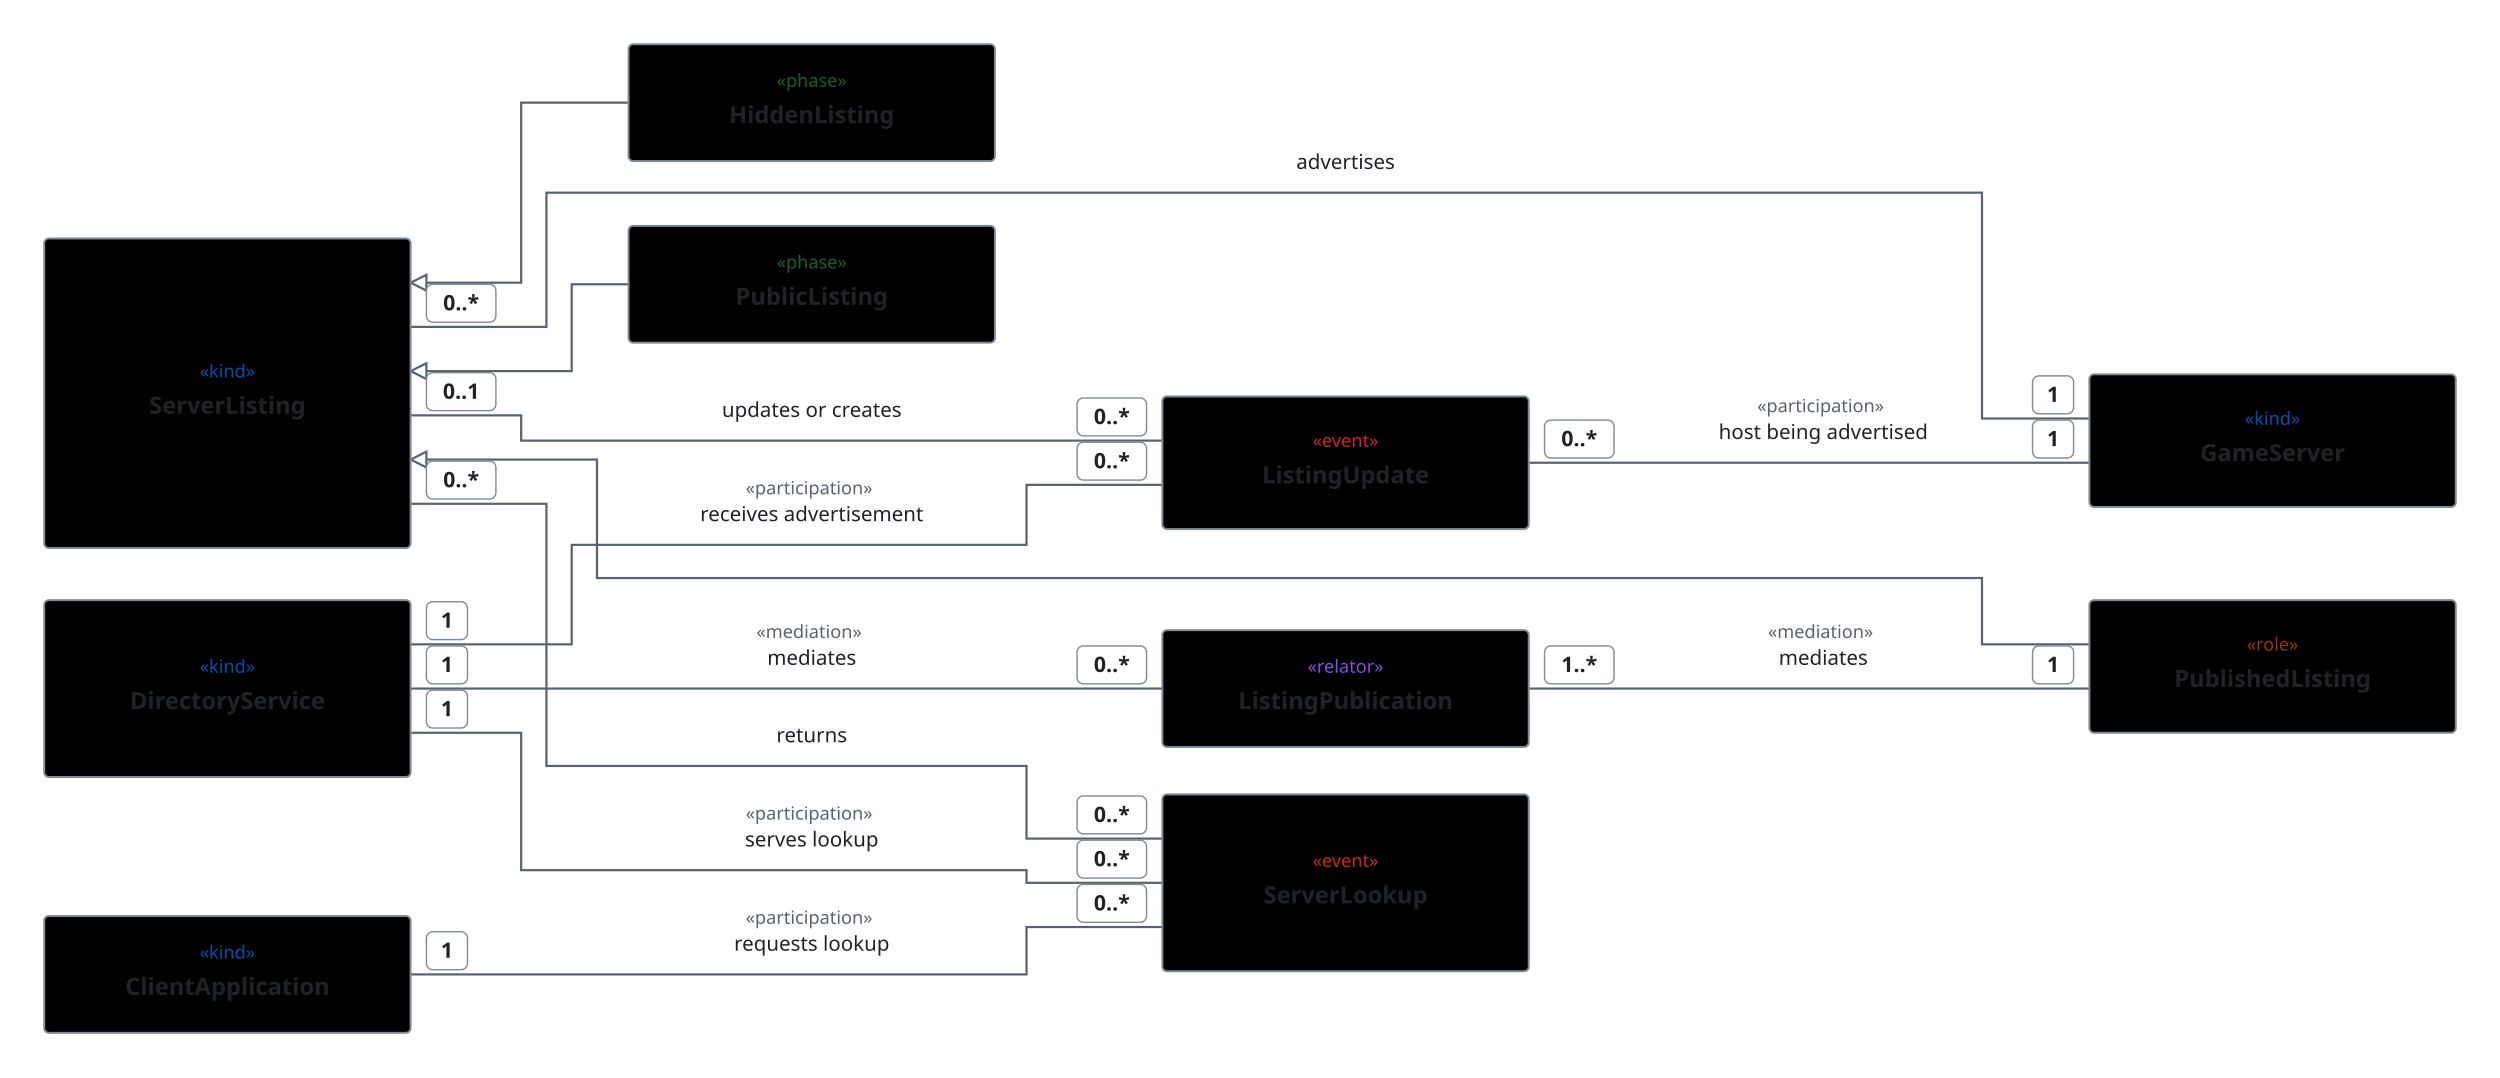
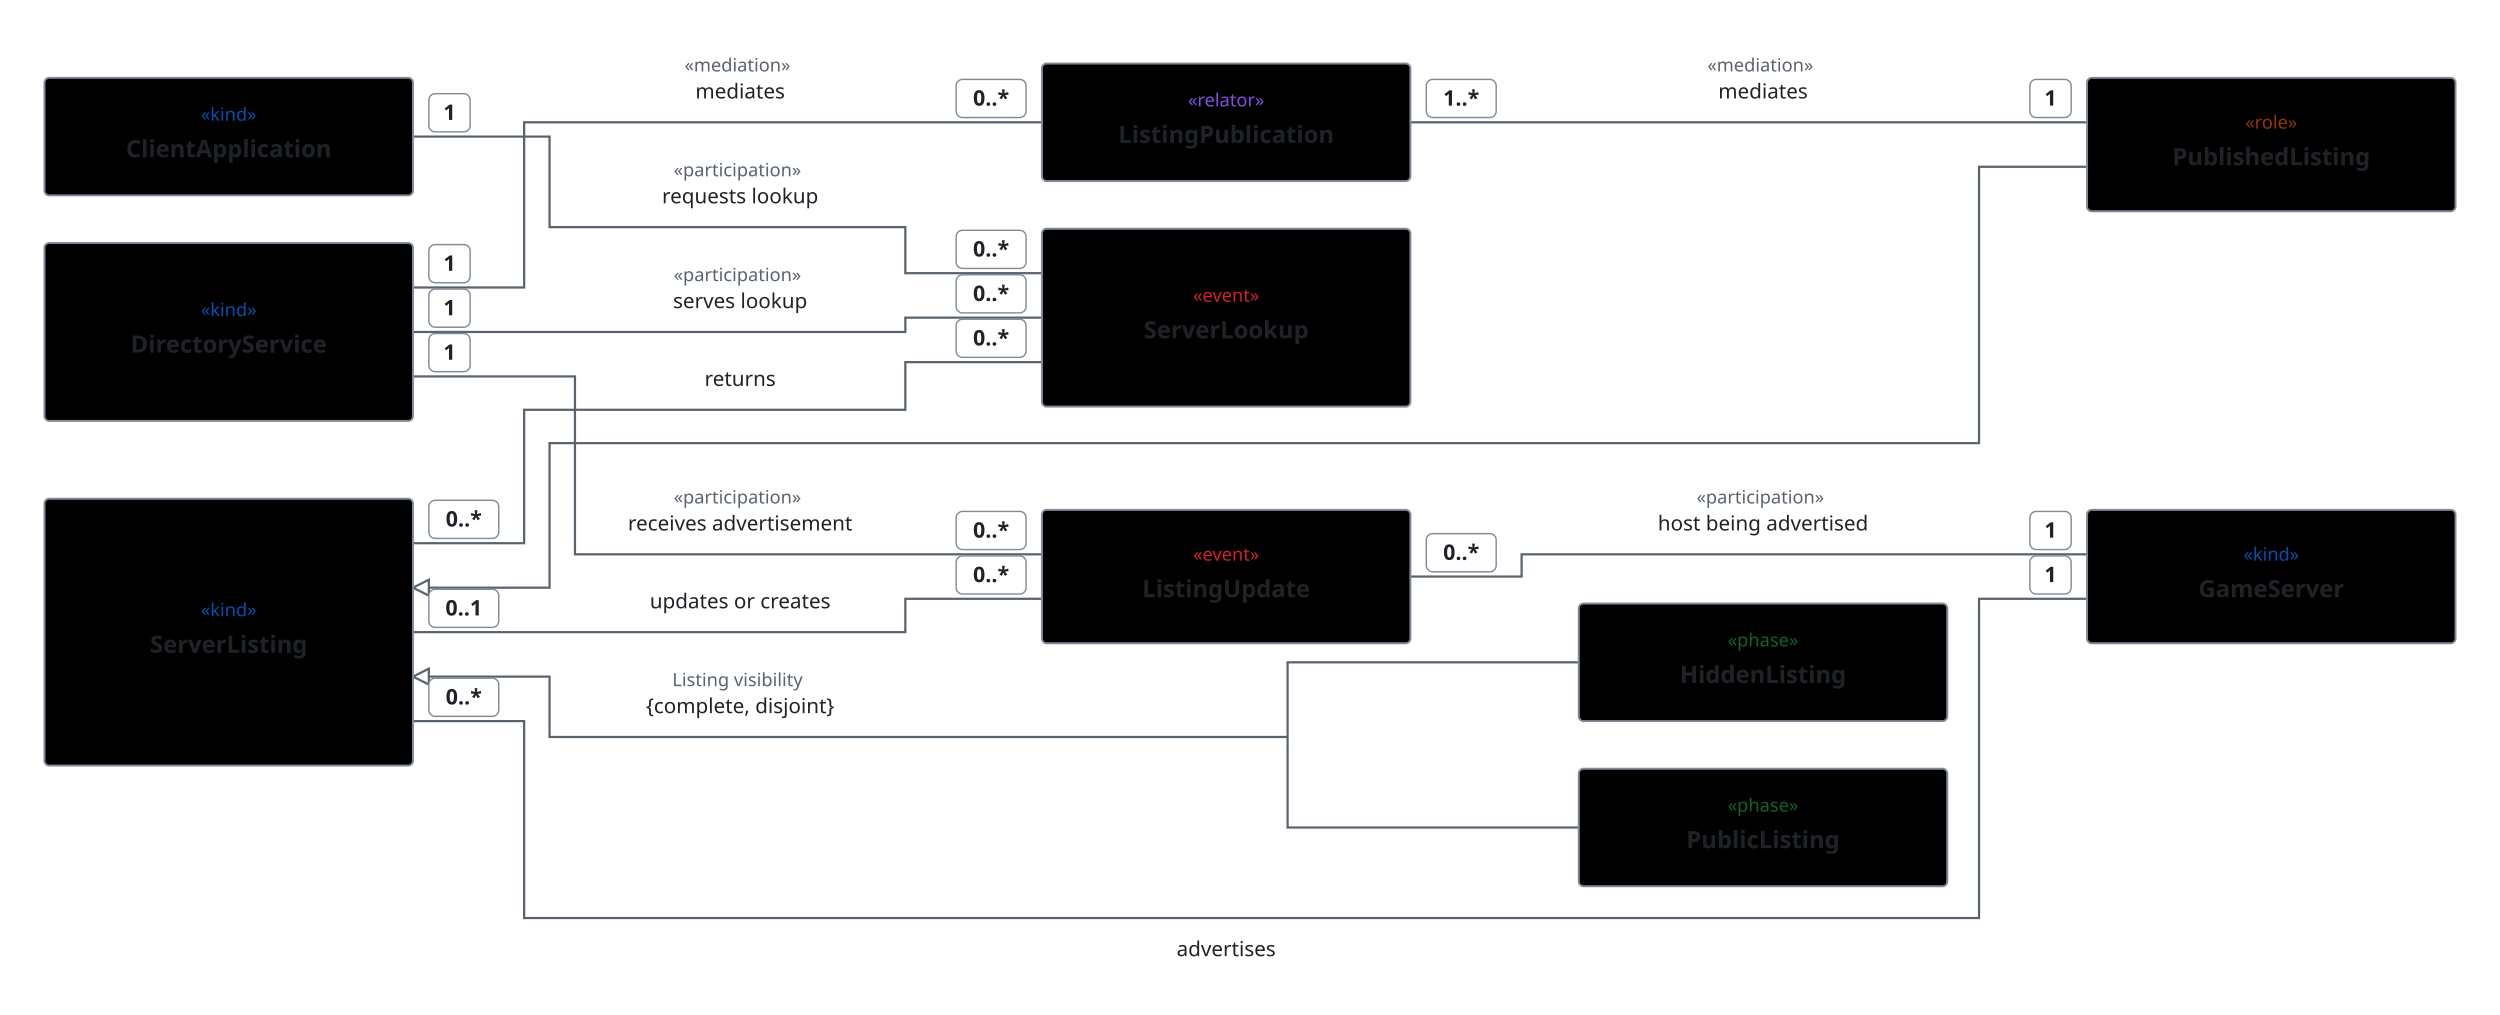
- <svg xmlns="http://www.w3.org/2000/svg" width="1583" height="682" viewBox="0 0 1583 682" role="img" aria-label="R5 server discovery and publication" style="font-family:-apple-system,BlinkMacSystemFont,Segoe UI,Noto Sans,Helvetica,Arial,sans-serif">
+ <svg xmlns="http://www.w3.org/2000/svg" width="1574" height="639" viewBox="0 0 1574 639" role="img" aria-label="R5 server discovery and publication" style="font-family:-apple-system,BlinkMacSystemFont,Segoe UI,Noto Sans,Helvetica,Arial,sans-serif">
  <defs>
    <marker id="inheritance-_R_0_-SHARED" markerWidth="15" markerHeight="12" refX="1" refY="6" orient="auto-start-reverse" markerUnits="userSpaceOnUse">
      <path d="M1 6 L7 1 L13 6 L7 11 Z" fill="var(--canvas,#ffffff)" stroke="var(--diagram-edge,#59636e)" stroke-width="1.4" />
    </marker>
    <marker id="inheritance-_R_0_-SHARED-active" markerWidth="15" markerHeight="12" refX="1" refY="6" orient="auto-start-reverse" markerUnits="userSpaceOnUse">
      <path d="M1 6 L7 1 L13 6 L7 11 Z" fill="var(--canvas,#ffffff)" stroke="var(--accent,#0969da)" stroke-width="1.4" />
    </marker>
    <marker id="inheritance-_R_0_-COMPOSITE" markerWidth="15" markerHeight="12" refX="1" refY="6" orient="auto-start-reverse" markerUnits="userSpaceOnUse">
      <path d="M1 6 L7 1 L13 6 L7 11 Z" fill="var(--diagram-edge,#59636e)" stroke="var(--diagram-edge,#59636e)" stroke-width="1.4" />
    </marker>
    <marker id="inheritance-_R_0_-COMPOSITE-active" markerWidth="15" markerHeight="12" refX="1" refY="6" orient="auto-start-reverse" markerUnits="userSpaceOnUse">
      <path d="M1 6 L7 1 L13 6 L7 11 Z" fill="var(--accent,#0969da)" stroke="var(--accent,#0969da)" stroke-width="1.4" />
    </marker>
    <marker id="inheritance-_R_0_" markerWidth="13" markerHeight="12" refX="11" refY="6" orient="auto" markerUnits="userSpaceOnUse">
      <path d="M1 1 L11 6 L1 11 Z" fill="var(--canvas,#ffffff)" stroke="var(--diagram-inheritance,#59636e)" stroke-width="1.4" />
    </marker>
    <marker id="inheritance-_R_0_-active" markerWidth="13" markerHeight="12" refX="11" refY="6" orient="auto" markerUnits="userSpaceOnUse">
      <path d="M1 1 L11 6 L1 11 Z" fill="var(--canvas,#ffffff)" stroke="var(--accent,#0969da)" stroke-width="1.4" />
    </marker>
  </defs>
  <g class="relation-routes">
+     <g class="diagram-element edge relation-route generalization" data-edge="generalization-set-listing-visibility" data-element-kind="group" data-element-id="generalization-set-listing-visibility" data-target="class-ServerListing" aria-label="Listing visibility: HiddenListing, PublicListing inherit ServerListing; complete, disjoint">
+       <g>
+         <path class="edge-path" d="M810.67 464 L346 464 L346 426 L260 426" fill="none" stroke="var(--diagram-inheritance,#59636e)" stroke-width="1.4" marker-end="url(#inheritance-_R_0_)" />
+       </g>
+     </g>
    <g class="diagram-element edge relation-route generalization" data-edge="generalization-PublishedListing-ServerListing" data-element-kind="edge" data-element-id="generalization-PublishedListing-ServerListing" data-source="class-PublishedListing" data-target="class-ServerListing" aria-label="PublishedListing inherits ServerListing">
      <g>
-         <path class="edge-path" d="M1323 408 L1255 408 L1255 366 L378 366 L378 291 L260 291" fill="none" stroke="var(--diagram-inheritance,#59636e)" stroke-width="1.4" marker-end="url(#inheritance-_R_0_)" />
+         <path class="edge-path" d="M1314 105 L1246 105 L1246 279 L346 279 L346 370 L260 370" fill="none" stroke="var(--diagram-inheritance,#59636e)" stroke-width="1.4" marker-end="url(#inheritance-_R_0_)" />
      </g>
    </g>
    <g class="diagram-element edge relation-route generalization" data-edge="generalization-HiddenListing-ServerListing" data-element-kind="edge" data-element-id="generalization-HiddenListing-ServerListing" data-source="class-HiddenListing" data-target="class-ServerListing" aria-label="HiddenListing inherits ServerListing">
      <g>
-         <path class="edge-path" d="M398 65 L330 65 L330 179 L260 179" fill="none" stroke="var(--diagram-inheritance,#59636e)" stroke-width="1.4" marker-end="url(#inheritance-_R_0_)" />
+         <path class="edge-path" d="M994 417 L810.67 417 L810.67 464" fill="none" stroke="var(--diagram-inheritance,#59636e)" stroke-width="1.4" />
      </g>
    </g>
    <g class="diagram-element edge relation-route generalization" data-edge="generalization-PublicListing-ServerListing" data-element-kind="edge" data-element-id="generalization-PublicListing-ServerListing" data-source="class-PublicListing" data-target="class-ServerListing" aria-label="PublicListing inherits ServerListing">
      <g>
-         <path class="edge-path" d="M398 180 L362 180 L362 235 L260 235" fill="none" stroke="var(--diagram-inheritance,#59636e)" stroke-width="1.4" marker-end="url(#inheritance-_R_0_)" />
+         <path class="edge-path" d="M994 521 L810.67 521 L810.67 464" fill="none" stroke="var(--diagram-inheritance,#59636e)" stroke-width="1.4" />
      </g>
    </g>
    <g class="diagram-element edge relation-route" data-edge="relation-backend-ListingPublication-DirectoryService-mediates" data-element-kind="edge" data-element-id="relation-backend-ListingPublication-DirectoryService-mediates" data-source="class-ListingPublication" data-target="class-DirectoryService" aria-label="mediates: ListingPublication (0..*), DirectoryService (1)">
      <g>
-         <path class="edge-path" d="M736 436 L260 436" fill="none" stroke="var(--diagram-edge,#59636e)" stroke-width="1.4" />
+         <path class="edge-path" d="M656 77 L330 77 L330 181 L260 181" fill="none" stroke="var(--diagram-edge,#59636e)" stroke-width="1.4" />
      </g>
    </g>
    <g class="diagram-element edge relation-route" data-edge="relation-backend-ListingPublication-PublishedListing-mediates" data-element-kind="edge" data-element-id="relation-backend-ListingPublication-PublishedListing-mediates" data-source="class-ListingPublication" data-target="class-PublishedListing" aria-label="mediates: ListingPublication (1..*), PublishedListing (1)">
      <g>
-         <path class="edge-path" d="M968 436 L1323 436" fill="none" stroke="var(--diagram-edge,#59636e)" stroke-width="1.4" />
+         <path class="edge-path" d="M888 77 L1314 77" fill="none" stroke="var(--diagram-edge,#59636e)" stroke-width="1.4" />
      </g>
    </g>
    <g class="diagram-element edge relation-route" data-edge="relation-backend-ServerListing-GameServer-advertises" data-element-kind="edge" data-element-id="relation-backend-ServerListing-GameServer-advertises" data-source="class-ServerListing" data-target="class-GameServer" aria-label="advertises: ServerListing (0..*), GameServer (1)">
      <g>
-         <path class="edge-path" d="M260 207 L346 207 L346 122 L1255 122 L1255 265 L1323 265" fill="none" stroke="var(--diagram-edge,#59636e)" stroke-width="1.4" />
+         <path class="edge-path" d="M260 454 L330 454 L330 578 L1246 578 L1246 377 L1314 377" fill="none" stroke="var(--diagram-edge,#59636e)" stroke-width="1.4" />
      </g>
    </g>
    <g class="diagram-element edge relation-route" data-edge="relation-backend-GameServer-ListingUpdate-host-being-advertised" data-element-kind="edge" data-element-id="relation-backend-GameServer-ListingUpdate-host-being-advertised" data-source="class-GameServer" data-target="class-ListingUpdate" aria-label="host being advertised: GameServer (1), ListingUpdate (0..*)">
      <g>
-         <path class="edge-path" d="M1323 293 L968 293" fill="none" stroke="var(--diagram-edge,#59636e)" stroke-width="1.4" />
+         <path class="edge-path" d="M1314 349 L958 349 L958 363 L888 363" fill="none" stroke="var(--diagram-edge,#59636e)" stroke-width="1.4" />
      </g>
    </g>
    <g class="diagram-element edge relation-route" data-edge="relation-backend-DirectoryService-ListingUpdate-receives-advertisement" data-element-kind="edge" data-element-id="relation-backend-DirectoryService-ListingUpdate-receives-advertisement" data-source="class-DirectoryService" data-target="class-ListingUpdate" aria-label="receives advertisement: DirectoryService (1), ListingUpdate (0..*)">
      <g>
-         <path class="edge-path" d="M260 408 L362 408 L362 345 L650 345 L650 307 L736 307" fill="none" stroke="var(--diagram-edge,#59636e)" stroke-width="1.4" />
+         <path class="edge-path" d="M260 237 L362 237 L362 349 L656 349" fill="none" stroke="var(--diagram-edge,#59636e)" stroke-width="1.4" />
      </g>
    </g>
    <g class="diagram-element edge relation-route" data-edge="relation-backend-ListingUpdate-ServerListing-updates-or-creates" data-element-kind="edge" data-element-id="relation-backend-ListingUpdate-ServerListing-updates-or-creates" data-source="class-ListingUpdate" data-target="class-ServerListing" aria-label="updates or creates: ListingUpdate (0..*), ServerListing (0..1)">
      <g>
-         <path class="edge-path" d="M736 279 L330 279 L330 263 L260 263" fill="none" stroke="var(--diagram-edge,#59636e)" stroke-width="1.4" />
+         <path class="edge-path" d="M656 377 L570 377 L570 398 L260 398" fill="none" stroke="var(--diagram-edge,#59636e)" stroke-width="1.4" />
      </g>
    </g>
    <g class="diagram-element edge relation-route" data-edge="relation-backend-ClientApplication-ServerLookup-requests-lookup" data-element-kind="edge" data-element-id="relation-backend-ClientApplication-ServerLookup-requests-lookup" data-source="class-ClientApplication" data-target="class-ServerLookup" aria-label="requests lookup: ClientApplication (1), ServerLookup (0..*)">
      <g>
-         <path class="edge-path" d="M260 617 L650 617 L650 587 L736 587" fill="none" stroke="var(--diagram-edge,#59636e)" stroke-width="1.4" />
+         <path class="edge-path" d="M260 86 L346 86 L346 143 L570 143 L570 172 L656 172" fill="none" stroke="var(--diagram-edge,#59636e)" stroke-width="1.4" />
      </g>
    </g>
    <g class="diagram-element edge relation-route" data-edge="relation-backend-DirectoryService-ServerLookup-serves-lookup" data-element-kind="edge" data-element-id="relation-backend-DirectoryService-ServerLookup-serves-lookup" data-source="class-DirectoryService" data-target="class-ServerLookup" aria-label="serves lookup: DirectoryService (1), ServerLookup (0..*)">
      <g>
-         <path class="edge-path" d="M260 464 L330 464 L330 551 L650 551 L650 559 L736 559" fill="none" stroke="var(--diagram-edge,#59636e)" stroke-width="1.4" />
+         <path class="edge-path" d="M260 209 L570 209 L570 200 L656 200" fill="none" stroke="var(--diagram-edge,#59636e)" stroke-width="1.4" />
      </g>
    </g>
    <g class="diagram-element edge relation-route" data-edge="relation-backend-ServerLookup-ServerListing-returns" data-element-kind="edge" data-element-id="relation-backend-ServerLookup-ServerListing-returns" data-source="class-ServerLookup" data-target="class-ServerListing" aria-label="returns: ServerLookup (0..*), ServerListing (0..*)">
      <g>
-         <path class="edge-path" d="M736 531 L650 531 L650 485 L346 485 L346 319 L260 319" fill="none" stroke="var(--diagram-edge,#59636e)" stroke-width="1.4" />
+         <path class="edge-path" d="M656 228 L570 228 L570 258 L330 258 L330 342 L260 342" fill="none" stroke="var(--diagram-edge,#59636e)" stroke-width="1.4" />
      </g>
    </g>
  </g>
  <g class="relation-label-layer">
+     <g class="diagram-element edge relation-labels" data-edge="generalization-set-listing-visibility" data-element-kind="group" data-element-id="generalization-set-listing-visibility" aria-hidden="true">
+       <g class="edge-label" transform="translate(389 415)">
+         <rect width="154" height="42" rx="3" fill="var(--canvas,#ffffff)" />
+         <text x="77" text-anchor="middle" fill="var(--diagram-label,#1f2328)" font-size="13">
+           <tspan x="77" y="17" font-size="11.5" fill="var(--diagram-muted,#59636e)">Listing visibility</tspan>
+           <tspan x="77" y="34">{complete, disjoint}</tspan>
+         </text>
+       </g>
+     </g>
    <g class="diagram-element edge relation-labels" data-edge="generalization-PublishedListing-ServerListing" data-element-kind="edge" data-element-id="generalization-PublishedListing-ServerListing" aria-hidden="true" />
    <g class="diagram-element edge relation-labels" data-edge="generalization-HiddenListing-ServerListing" data-element-kind="edge" data-element-id="generalization-HiddenListing-ServerListing" aria-hidden="true" />
    <g class="diagram-element edge relation-labels" data-edge="generalization-PublicListing-ServerListing" data-element-kind="edge" data-element-id="generalization-PublicListing-ServerListing" aria-hidden="true" />
    <g class="diagram-element edge relation-labels" data-edge="relation-backend-ListingPublication-DirectoryService-mediates" data-element-kind="edge" data-element-id="relation-backend-ListingPublication-DirectoryService-mediates" aria-hidden="true">
-       <g class="edge-label" transform="translate(468.5 387)">
+       <g class="edge-label" transform="translate(420.5 28)">
        <rect width="91" height="42" rx="3" fill="var(--canvas,#ffffff)" />
        <text x="45.5" text-anchor="middle" fill="var(--diagram-label,#1f2328)" font-size="13">
          <tspan x="45.5" y="17" font-size="11.5" fill="var(--diagram-muted,#59636e)">«mediation»</tspan>
          <tspan x="45.5" y="34">mediates</tspan>
        </text>
      </g>
-       <g class="edge-label" transform="translate(682 409)">
+       <g class="edge-label" transform="translate(602 50)">
        <g class="multiplicity" data-end="source" data-node-id="class-ListingPublication">
          <rect width="44" height="24" rx="4" fill="var(--canvas,#ffffff)" stroke="var(--diagram-border,#818b98)" stroke-width="0.9" />
          <text x="22" y="16.5" text-anchor="middle" fill="var(--text,#1f2328)" font-size="13.5" font-weight="650">0..*</text>
        </g>
      </g>
-       <g class="edge-label" transform="translate(270 409)">
+       <g class="edge-label" transform="translate(270 154)">
        <g class="multiplicity" data-end="target" data-node-id="class-DirectoryService">
          <rect width="26" height="24" rx="4" fill="var(--canvas,#ffffff)" stroke="var(--diagram-border,#818b98)" stroke-width="0.9" />
          <text x="13" y="16.5" text-anchor="middle" fill="var(--text,#1f2328)" font-size="13.5" font-weight="650">1</text>
        </g>
      </g>
    </g>
    <g class="diagram-element edge relation-labels" data-edge="relation-backend-ListingPublication-PublishedListing-mediates" data-element-kind="edge" data-element-id="relation-backend-ListingPublication-PublishedListing-mediates" aria-hidden="true">
-       <g class="edge-label" transform="translate(1109 387)">
+       <g class="edge-label" transform="translate(1064.5 28)">
        <rect width="91" height="42" rx="3" fill="var(--canvas,#ffffff)" />
        <text x="45.5" text-anchor="middle" fill="var(--diagram-label,#1f2328)" font-size="13">
          <tspan x="45.5" y="17" font-size="11.5" fill="var(--diagram-muted,#59636e)">«mediation»</tspan>
          <tspan x="45.5" y="34">mediates</tspan>
        </text>
      </g>
-       <g class="edge-label" transform="translate(978 409)">
+       <g class="edge-label" transform="translate(898 50)">
        <g class="multiplicity" data-end="source" data-node-id="class-ListingPublication">
          <rect width="44" height="24" rx="4" fill="var(--canvas,#ffffff)" stroke="var(--diagram-border,#818b98)" stroke-width="0.9" />
          <text x="22" y="16.5" text-anchor="middle" fill="var(--text,#1f2328)" font-size="13.5" font-weight="650">1..*</text>
        </g>
      </g>
-       <g class="edge-label" transform="translate(1287 409)">
+       <g class="edge-label" transform="translate(1278 50)">
        <g class="multiplicity" data-end="target" data-node-id="class-PublishedListing">
          <rect width="26" height="24" rx="4" fill="var(--canvas,#ffffff)" stroke="var(--diagram-border,#818b98)" stroke-width="0.9" />
          <text x="13" y="16.5" text-anchor="middle" fill="var(--text,#1f2328)" font-size="13.5" font-weight="650">1</text>
        </g>
      </g>
    </g>
    <g class="diagram-element edge relation-labels" data-edge="relation-backend-ServerListing-GameServer-advertises" data-element-kind="edge" data-element-id="relation-backend-ServerListing-GameServer-advertises" aria-hidden="true">
-       <g class="edge-label" transform="translate(810 90)">
+       <g class="edge-label" transform="translate(730 585)">
        <rect width="84" height="25" rx="3" fill="var(--canvas,#ffffff)" />
        <text x="42" text-anchor="middle" fill="var(--diagram-label,#1f2328)" font-size="13">
          <tspan x="42" y="17">advertises</tspan>
        </text>
      </g>
-       <g class="edge-label" transform="translate(270 180)">
+       <g class="edge-label" transform="translate(270 427)">
        <g class="multiplicity" data-end="source" data-node-id="class-ServerListing">
          <rect width="44" height="24" rx="4" fill="var(--canvas,#ffffff)" stroke="var(--diagram-border,#818b98)" stroke-width="0.9" />
          <text x="22" y="16.5" text-anchor="middle" fill="var(--text,#1f2328)" font-size="13.5" font-weight="650">0..*</text>
        </g>
      </g>
-       <g class="edge-label" transform="translate(1287 238)">
+       <g class="edge-label" transform="translate(1278 350)">
        <g class="multiplicity" data-end="target" data-node-id="class-GameServer">
          <rect width="26" height="24" rx="4" fill="var(--canvas,#ffffff)" stroke="var(--diagram-border,#818b98)" stroke-width="0.9" />
          <text x="13" y="16.5" text-anchor="middle" fill="var(--text,#1f2328)" font-size="13.5" font-weight="650">1</text>
        </g>
      </g>
    </g>
    <g class="diagram-element edge relation-labels" data-edge="relation-backend-GameServer-ListingUpdate-host-being-advertised" data-element-kind="edge" data-element-id="relation-backend-GameServer-ListingUpdate-host-being-advertised" aria-hidden="true">
-       <g class="edge-label" transform="translate(1074 244)">
+       <g class="edge-label" transform="translate(1029.5 300)">
        <rect width="161" height="42" rx="3" fill="var(--canvas,#ffffff)" />
        <text x="80.5" text-anchor="middle" fill="var(--diagram-label,#1f2328)" font-size="13">
          <tspan x="80.5" y="17" font-size="11.5" fill="var(--diagram-muted,#59636e)">«participation»</tspan>
          <tspan x="80.5" y="34">host being advertised</tspan>
        </text>
      </g>
-       <g class="edge-label" transform="translate(1287 266)">
+       <g class="edge-label" transform="translate(1278 322)">
        <g class="multiplicity" data-end="source" data-node-id="class-GameServer">
          <rect width="26" height="24" rx="4" fill="var(--canvas,#ffffff)" stroke="var(--diagram-border,#818b98)" stroke-width="0.9" />
          <text x="13" y="16.5" text-anchor="middle" fill="var(--text,#1f2328)" font-size="13.5" font-weight="650">1</text>
        </g>
      </g>
-       <g class="edge-label" transform="translate(978 266)">
+       <g class="edge-label" transform="translate(898 336)">
        <g class="multiplicity" data-end="target" data-node-id="class-ListingUpdate">
          <rect width="44" height="24" rx="4" fill="var(--canvas,#ffffff)" stroke="var(--diagram-border,#818b98)" stroke-width="0.9" />
          <text x="22" y="16.5" text-anchor="middle" fill="var(--text,#1f2328)" font-size="13.5" font-weight="650">0..*</text>
        </g>
      </g>
    </g>
    <g class="diagram-element edge relation-labels" data-edge="relation-backend-DirectoryService-ListingUpdate-receives-advertisement" data-element-kind="edge" data-element-id="relation-backend-DirectoryService-ListingUpdate-receives-advertisement" aria-hidden="true">
-       <g class="edge-label" transform="translate(430 296)">
+       <g class="edge-label" transform="translate(382 300)">
        <rect width="168" height="42" rx="3" fill="var(--canvas,#ffffff)" />
        <text x="84" text-anchor="middle" fill="var(--diagram-label,#1f2328)" font-size="13">
          <tspan x="84" y="17" font-size="11.5" fill="var(--diagram-muted,#59636e)">«participation»</tspan>
          <tspan x="84" y="34">receives advertisement</tspan>
        </text>
      </g>
-       <g class="edge-label" transform="translate(270 381)">
+       <g class="edge-label" transform="translate(270 210)">
        <g class="multiplicity" data-end="source" data-node-id="class-DirectoryService">
          <rect width="26" height="24" rx="4" fill="var(--canvas,#ffffff)" stroke="var(--diagram-border,#818b98)" stroke-width="0.9" />
          <text x="13" y="16.5" text-anchor="middle" fill="var(--text,#1f2328)" font-size="13.5" font-weight="650">1</text>
        </g>
      </g>
-       <g class="edge-label" transform="translate(682 280)">
+       <g class="edge-label" transform="translate(602 322)">
        <g class="multiplicity" data-end="target" data-node-id="class-ListingUpdate">
          <rect width="44" height="24" rx="4" fill="var(--canvas,#ffffff)" stroke="var(--diagram-border,#818b98)" stroke-width="0.9" />
          <text x="22" y="16.5" text-anchor="middle" fill="var(--text,#1f2328)" font-size="13.5" font-weight="650">0..*</text>
        </g>
      </g>
    </g>
    <g class="diagram-element edge relation-labels" data-edge="relation-backend-ListingUpdate-ServerListing-updates-or-creates" data-element-kind="edge" data-element-id="relation-backend-ListingUpdate-ServerListing-updates-or-creates" aria-hidden="true">
-       <g class="edge-label" transform="translate(444 247)">
+       <g class="edge-label" transform="translate(396 366)">
        <rect width="140" height="25" rx="3" fill="var(--canvas,#ffffff)" />
        <text x="70" text-anchor="middle" fill="var(--diagram-label,#1f2328)" font-size="13">
          <tspan x="70" y="17">updates or creates</tspan>
        </text>
      </g>
-       <g class="edge-label" transform="translate(682 252)">
+       <g class="edge-label" transform="translate(602 350)">
        <g class="multiplicity" data-end="source" data-node-id="class-ListingUpdate">
          <rect width="44" height="24" rx="4" fill="var(--canvas,#ffffff)" stroke="var(--diagram-border,#818b98)" stroke-width="0.9" />
          <text x="22" y="16.5" text-anchor="middle" fill="var(--text,#1f2328)" font-size="13.5" font-weight="650">0..*</text>
        </g>
      </g>
-       <g class="edge-label" transform="translate(270 236)">
+       <g class="edge-label" transform="translate(270 371)">
        <g class="multiplicity" data-end="target" data-node-id="class-ServerListing">
          <rect width="44" height="24" rx="4" fill="var(--canvas,#ffffff)" stroke="var(--diagram-border,#818b98)" stroke-width="0.9" />
          <text x="22" y="16.5" text-anchor="middle" fill="var(--text,#1f2328)" font-size="13.5" font-weight="650">0..1</text>
        </g>
      </g>
    </g>
    <g class="diagram-element edge relation-labels" data-edge="relation-backend-ClientApplication-ServerLookup-requests-lookup" data-element-kind="edge" data-element-id="relation-backend-ClientApplication-ServerLookup-requests-lookup" aria-hidden="true">
-       <g class="edge-label" transform="translate(454.5 568)">
+       <g class="edge-label" transform="translate(406.5 94)">
        <rect width="119" height="42" rx="3" fill="var(--canvas,#ffffff)" />
        <text x="59.5" text-anchor="middle" fill="var(--diagram-label,#1f2328)" font-size="13">
          <tspan x="59.5" y="17" font-size="11.5" fill="var(--diagram-muted,#59636e)">«participation»</tspan>
          <tspan x="59.5" y="34">requests lookup</tspan>
        </text>
      </g>
-       <g class="edge-label" transform="translate(270 590)">
+       <g class="edge-label" transform="translate(270 59)">
        <g class="multiplicity" data-end="source" data-node-id="class-ClientApplication">
          <rect width="26" height="24" rx="4" fill="var(--canvas,#ffffff)" stroke="var(--diagram-border,#818b98)" stroke-width="0.9" />
          <text x="13" y="16.5" text-anchor="middle" fill="var(--text,#1f2328)" font-size="13.5" font-weight="650">1</text>
        </g>
      </g>
-       <g class="edge-label" transform="translate(682 560)">
+       <g class="edge-label" transform="translate(602 145)">
        <g class="multiplicity" data-end="target" data-node-id="class-ServerLookup">
          <rect width="44" height="24" rx="4" fill="var(--canvas,#ffffff)" stroke="var(--diagram-border,#818b98)" stroke-width="0.9" />
          <text x="22" y="16.5" text-anchor="middle" fill="var(--text,#1f2328)" font-size="13.5" font-weight="650">0..*</text>
        </g>
      </g>
    </g>
    <g class="diagram-element edge relation-labels" data-edge="relation-backend-DirectoryService-ServerLookup-serves-lookup" data-element-kind="edge" data-element-id="relation-backend-DirectoryService-ServerLookup-serves-lookup" aria-hidden="true">
-       <g class="edge-label" transform="translate(454.5 502)">
+       <g class="edge-label" transform="translate(406.5 160)">
        <rect width="119" height="42" rx="3" fill="var(--canvas,#ffffff)" />
        <text x="59.5" text-anchor="middle" fill="var(--diagram-label,#1f2328)" font-size="13">
          <tspan x="59.5" y="17" font-size="11.5" fill="var(--diagram-muted,#59636e)">«participation»</tspan>
          <tspan x="59.5" y="34">serves lookup</tspan>
        </text>
      </g>
-       <g class="edge-label" transform="translate(270 437)">
+       <g class="edge-label" transform="translate(270 182)">
        <g class="multiplicity" data-end="source" data-node-id="class-DirectoryService">
          <rect width="26" height="24" rx="4" fill="var(--canvas,#ffffff)" stroke="var(--diagram-border,#818b98)" stroke-width="0.9" />
          <text x="13" y="16.5" text-anchor="middle" fill="var(--text,#1f2328)" font-size="13.5" font-weight="650">1</text>
        </g>
      </g>
-       <g class="edge-label" transform="translate(682 532)">
+       <g class="edge-label" transform="translate(602 173)">
        <g class="multiplicity" data-end="target" data-node-id="class-ServerLookup">
          <rect width="44" height="24" rx="4" fill="var(--canvas,#ffffff)" stroke="var(--diagram-border,#818b98)" stroke-width="0.9" />
          <text x="22" y="16.5" text-anchor="middle" fill="var(--text,#1f2328)" font-size="13.5" font-weight="650">0..*</text>
        </g>
      </g>
    </g>
    <g class="diagram-element edge relation-labels" data-edge="relation-backend-ServerLookup-ServerListing-returns" data-element-kind="edge" data-element-id="relation-backend-ServerLookup-ServerListing-returns" aria-hidden="true">
-       <g class="edge-label" transform="translate(482.5 453)">
+       <g class="edge-label" transform="translate(434.5 226)">
        <rect width="63" height="25" rx="3" fill="var(--canvas,#ffffff)" />
        <text x="31.5" text-anchor="middle" fill="var(--diagram-label,#1f2328)" font-size="13">
          <tspan x="31.5" y="17">returns</tspan>
        </text>
      </g>
-       <g class="edge-label" transform="translate(682 504)">
+       <g class="edge-label" transform="translate(602 201)">
        <g class="multiplicity" data-end="source" data-node-id="class-ServerLookup">
          <rect width="44" height="24" rx="4" fill="var(--canvas,#ffffff)" stroke="var(--diagram-border,#818b98)" stroke-width="0.9" />
          <text x="22" y="16.5" text-anchor="middle" fill="var(--text,#1f2328)" font-size="13.5" font-weight="650">0..*</text>
        </g>
      </g>
-       <g class="edge-label" transform="translate(270 292)">
+       <g class="edge-label" transform="translate(270 315)">
        <g class="multiplicity" data-end="target" data-node-id="class-ServerListing">
          <rect width="44" height="24" rx="4" fill="var(--canvas,#ffffff)" stroke="var(--diagram-border,#818b98)" stroke-width="0.9" />
          <text x="22" y="16.5" text-anchor="middle" fill="var(--text,#1f2328)" font-size="13.5" font-weight="650">0..*</text>
        </g>
      </g>
    </g>
  </g>
  <g class="node-layer">
-     <g id="node-class-GameServer" class="diagram-element node" data-name="GameServer" data-node-id="class-GameServer" data-element-kind="node" data-element-id="class-GameServer" aria-label="GameServer" transform="translate(1323 237)">
+     <g id="node-class-GameServer" class="diagram-element node" data-name="GameServer" data-node-id="class-GameServer" data-element-kind="node" data-element-id="class-GameServer" aria-label="GameServer" transform="translate(1314 321)">
      <rect class="node-box" width="232" height="84" rx="3" fill="var(--node-kind,var(--surface,#f6f8fa))" stroke="var(--diagram-border,#818b98)" stroke-width="1.25" vector-effect="non-scaling-stroke" />
      <text x="116" y="32" text-anchor="middle" fill="var(--type-kind,#0550ae)" font-size="11.5">«kind»</text>
      <text x="116" y="55" text-anchor="middle" fill="var(--text,#1f2328)" font-size="15" font-weight="600">GameServer</text>
    </g>
-     <g id="node-class-ClientApplication" class="diagram-element node" data-name="ClientApplication" data-node-id="class-ClientApplication" data-element-kind="node" data-element-id="class-ClientApplication" aria-label="ClientApplication" transform="translate(28 580)">
+     <g id="node-class-ClientApplication" class="diagram-element node" data-name="ClientApplication" data-node-id="class-ClientApplication" data-element-kind="node" data-element-id="class-ClientApplication" aria-label="ClientApplication" transform="translate(28 49)">
      <rect class="node-box" width="232" height="74" rx="3" fill="var(--node-kind,var(--surface,#f6f8fa))" stroke="var(--diagram-border,#818b98)" stroke-width="1.25" vector-effect="non-scaling-stroke" />
      <text x="116" y="27" text-anchor="middle" fill="var(--type-kind,#0550ae)" font-size="11.5">«kind»</text>
      <text x="116" y="50" text-anchor="middle" fill="var(--text,#1f2328)" font-size="15" font-weight="600">ClientApplication</text>
    </g>
-     <g id="node-class-DirectoryService" class="diagram-element node" data-name="DirectoryService" data-node-id="class-DirectoryService" data-element-kind="node" data-element-id="class-DirectoryService" aria-label="DirectoryService" transform="translate(28 380)">
+     <g id="node-class-DirectoryService" class="diagram-element node" data-name="DirectoryService" data-node-id="class-DirectoryService" data-element-kind="node" data-element-id="class-DirectoryService" aria-label="DirectoryService" transform="translate(28 153)">
      <rect class="node-box" width="232" height="112" rx="3" fill="var(--node-kind,var(--surface,#f6f8fa))" stroke="var(--diagram-border,#818b98)" stroke-width="1.25" vector-effect="non-scaling-stroke" />
      <text x="116" y="46" text-anchor="middle" fill="var(--type-kind,#0550ae)" font-size="11.5">«kind»</text>
      <text x="116" y="69" text-anchor="middle" fill="var(--text,#1f2328)" font-size="15" font-weight="600">DirectoryService</text>
    </g>
-     <g id="node-class-ServerListing" class="diagram-element node" data-name="ServerListing" data-node-id="class-ServerListing" data-element-kind="node" data-element-id="class-ServerListing" aria-label="ServerListing" transform="translate(28 151)">
-       <rect class="node-box" width="232" height="196" rx="3" fill="var(--node-kind,var(--surface,#f6f8fa))" stroke="var(--diagram-border,#818b98)" stroke-width="1.25" vector-effect="non-scaling-stroke" />
-       <text x="116" y="88" text-anchor="middle" fill="var(--type-kind,#0550ae)" font-size="11.5">«kind»</text>
-       <text x="116" y="111" text-anchor="middle" fill="var(--text,#1f2328)" font-size="15" font-weight="600">ServerListing</text>
-     </g>
-     <g id="node-class-PublishedListing" class="diagram-element node" data-name="PublishedListing" data-node-id="class-PublishedListing" data-element-kind="node" data-element-id="class-PublishedListing" aria-label="PublishedListing" transform="translate(1323 380)">
+     <g id="node-class-ServerListing" class="diagram-element node" data-name="ServerListing" data-node-id="class-ServerListing" data-element-kind="node" data-element-id="class-ServerListing" aria-label="ServerListing" transform="translate(28 314)">
+       <rect class="node-box" width="232" height="168" rx="3" fill="var(--node-kind,var(--surface,#f6f8fa))" stroke="var(--diagram-border,#818b98)" stroke-width="1.25" vector-effect="non-scaling-stroke" />
+       <text x="116" y="74" text-anchor="middle" fill="var(--type-kind,#0550ae)" font-size="11.5">«kind»</text>
+       <text x="116" y="97" text-anchor="middle" fill="var(--text,#1f2328)" font-size="15" font-weight="600">ServerListing</text>
+     </g>
+     <g id="node-class-PublishedListing" class="diagram-element node" data-name="PublishedListing" data-node-id="class-PublishedListing" data-element-kind="node" data-element-id="class-PublishedListing" aria-label="PublishedListing" transform="translate(1314 49)">
      <rect class="node-box" width="232" height="84" rx="3" fill="var(--node-role,var(--surface,#f6f8fa))" stroke="var(--diagram-border,#818b98)" stroke-width="1.25" vector-effect="non-scaling-stroke" />
      <text x="116" y="32" text-anchor="middle" fill="var(--type-role,#953800)" font-size="11.5">«role»</text>
      <text x="116" y="55" text-anchor="middle" fill="var(--text,#1f2328)" font-size="15" font-weight="600">PublishedListing</text>
    </g>
-     <g id="node-class-ListingPublication" class="diagram-element node" data-name="ListingPublication" data-node-id="class-ListingPublication" data-element-kind="node" data-element-id="class-ListingPublication" aria-label="ListingPublication" transform="translate(736 399)">
+     <g id="node-class-ListingPublication" class="diagram-element node" data-name="ListingPublication" data-node-id="class-ListingPublication" data-element-kind="node" data-element-id="class-ListingPublication" aria-label="ListingPublication" transform="translate(656 40)">
      <rect class="node-box" width="232" height="74" rx="3" fill="var(--node-relator,var(--surface,#f6f8fa))" stroke="var(--diagram-border,#818b98)" stroke-width="1.25" vector-effect="non-scaling-stroke" />
      <text x="116" y="27" text-anchor="middle" fill="var(--type-relator,#8250df)" font-size="11.5">«relator»</text>
      <text x="116" y="50" text-anchor="middle" fill="var(--text,#1f2328)" font-size="15" font-weight="600">ListingPublication</text>
    </g>
-     <g id="node-class-HiddenListing" class="diagram-element node" data-name="HiddenListing" data-node-id="class-HiddenListing" data-element-kind="node" data-element-id="class-HiddenListing" aria-label="HiddenListing" transform="translate(398 28)">
+     <g id="node-class-HiddenListing" class="diagram-element node" data-name="HiddenListing" data-node-id="class-HiddenListing" data-element-kind="node" data-element-id="class-HiddenListing" aria-label="HiddenListing" transform="translate(994 380)">
      <rect class="node-box" width="232" height="74" rx="3" fill="var(--node-phase,var(--surface,#f6f8fa))" stroke="var(--diagram-border,#818b98)" stroke-width="1.25" vector-effect="non-scaling-stroke" />
      <text x="116" y="27" text-anchor="middle" fill="var(--type-phase,#116329)" font-size="11.5">«phase»</text>
      <text x="116" y="50" text-anchor="middle" fill="var(--text,#1f2328)" font-size="15" font-weight="600">HiddenListing</text>
    </g>
-     <g id="node-class-PublicListing" class="diagram-element node" data-name="PublicListing" data-node-id="class-PublicListing" data-element-kind="node" data-element-id="class-PublicListing" aria-label="PublicListing" transform="translate(398 143)">
+     <g id="node-class-PublicListing" class="diagram-element node" data-name="PublicListing" data-node-id="class-PublicListing" data-element-kind="node" data-element-id="class-PublicListing" aria-label="PublicListing" transform="translate(994 484)">
      <rect class="node-box" width="232" height="74" rx="3" fill="var(--node-phase,var(--surface,#f6f8fa))" stroke="var(--diagram-border,#818b98)" stroke-width="1.25" vector-effect="non-scaling-stroke" />
      <text x="116" y="27" text-anchor="middle" fill="var(--type-phase,#116329)" font-size="11.5">«phase»</text>
      <text x="116" y="50" text-anchor="middle" fill="var(--text,#1f2328)" font-size="15" font-weight="600">PublicListing</text>
    </g>
-     <g id="node-class-ListingUpdate" class="diagram-element node" data-name="ListingUpdate" data-node-id="class-ListingUpdate" data-element-kind="node" data-element-id="class-ListingUpdate" aria-label="ListingUpdate" transform="translate(736 251)">
+     <g id="node-class-ListingUpdate" class="diagram-element node" data-name="ListingUpdate" data-node-id="class-ListingUpdate" data-element-kind="node" data-element-id="class-ListingUpdate" aria-label="ListingUpdate" transform="translate(656 321)">
      <rect class="node-box" width="232" height="84" rx="3" fill="var(--node-event,var(--surface,#f6f8fa))" stroke="var(--diagram-border,#818b98)" stroke-width="1.25" vector-effect="non-scaling-stroke" />
      <text x="116" y="32" text-anchor="middle" fill="var(--type-event,#cf222e)" font-size="11.5">«event»</text>
      <text x="116" y="55" text-anchor="middle" fill="var(--text,#1f2328)" font-size="15" font-weight="600">ListingUpdate</text>
    </g>
-     <g id="node-class-ServerLookup" class="diagram-element node" data-name="ServerLookup" data-node-id="class-ServerLookup" data-element-kind="node" data-element-id="class-ServerLookup" aria-label="ServerLookup" transform="translate(736 503)">
+     <g id="node-class-ServerLookup" class="diagram-element node" data-name="ServerLookup" data-node-id="class-ServerLookup" data-element-kind="node" data-element-id="class-ServerLookup" aria-label="ServerLookup" transform="translate(656 144)">
      <rect class="node-box" width="232" height="112" rx="3" fill="var(--node-event,var(--surface,#f6f8fa))" stroke="var(--diagram-border,#818b98)" stroke-width="1.25" vector-effect="non-scaling-stroke" />
      <text x="116" y="46" text-anchor="middle" fill="var(--type-event,#cf222e)" font-size="11.5">«event»</text>
      <text x="116" y="69" text-anchor="middle" fill="var(--text,#1f2328)" font-size="15" font-weight="600">ServerLookup</text>
    </g>
  </g>
</svg>
